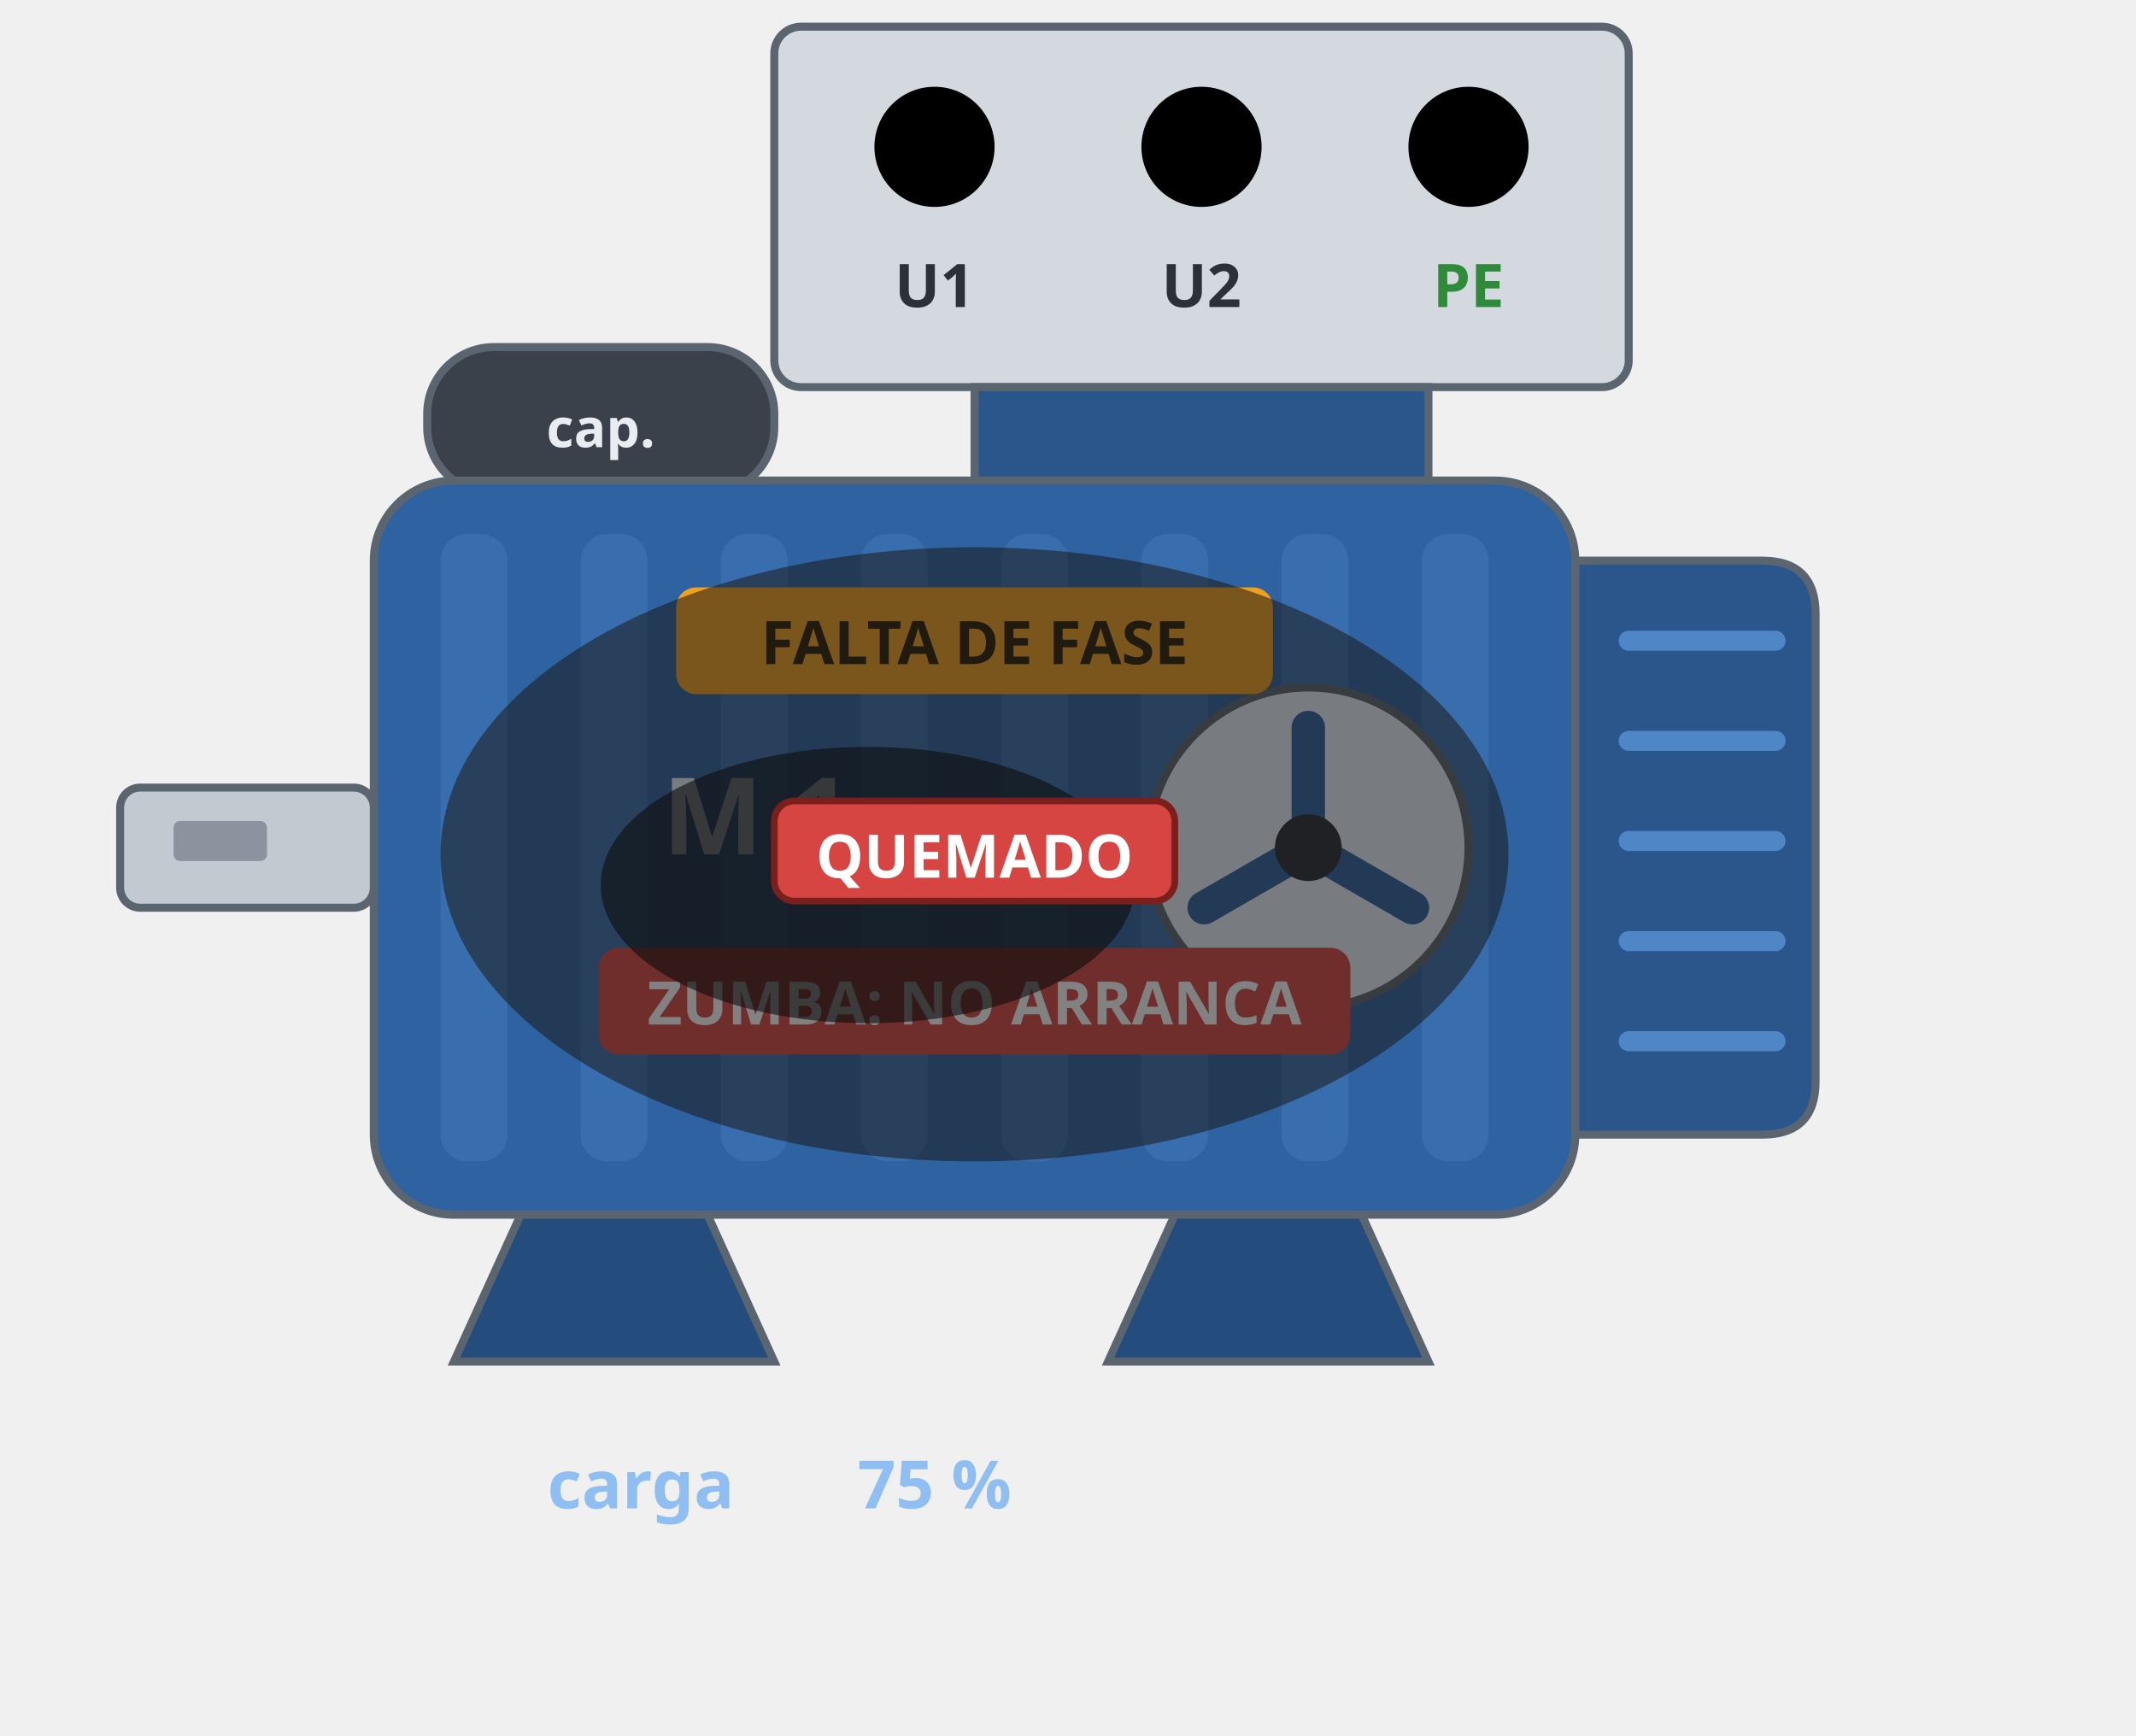
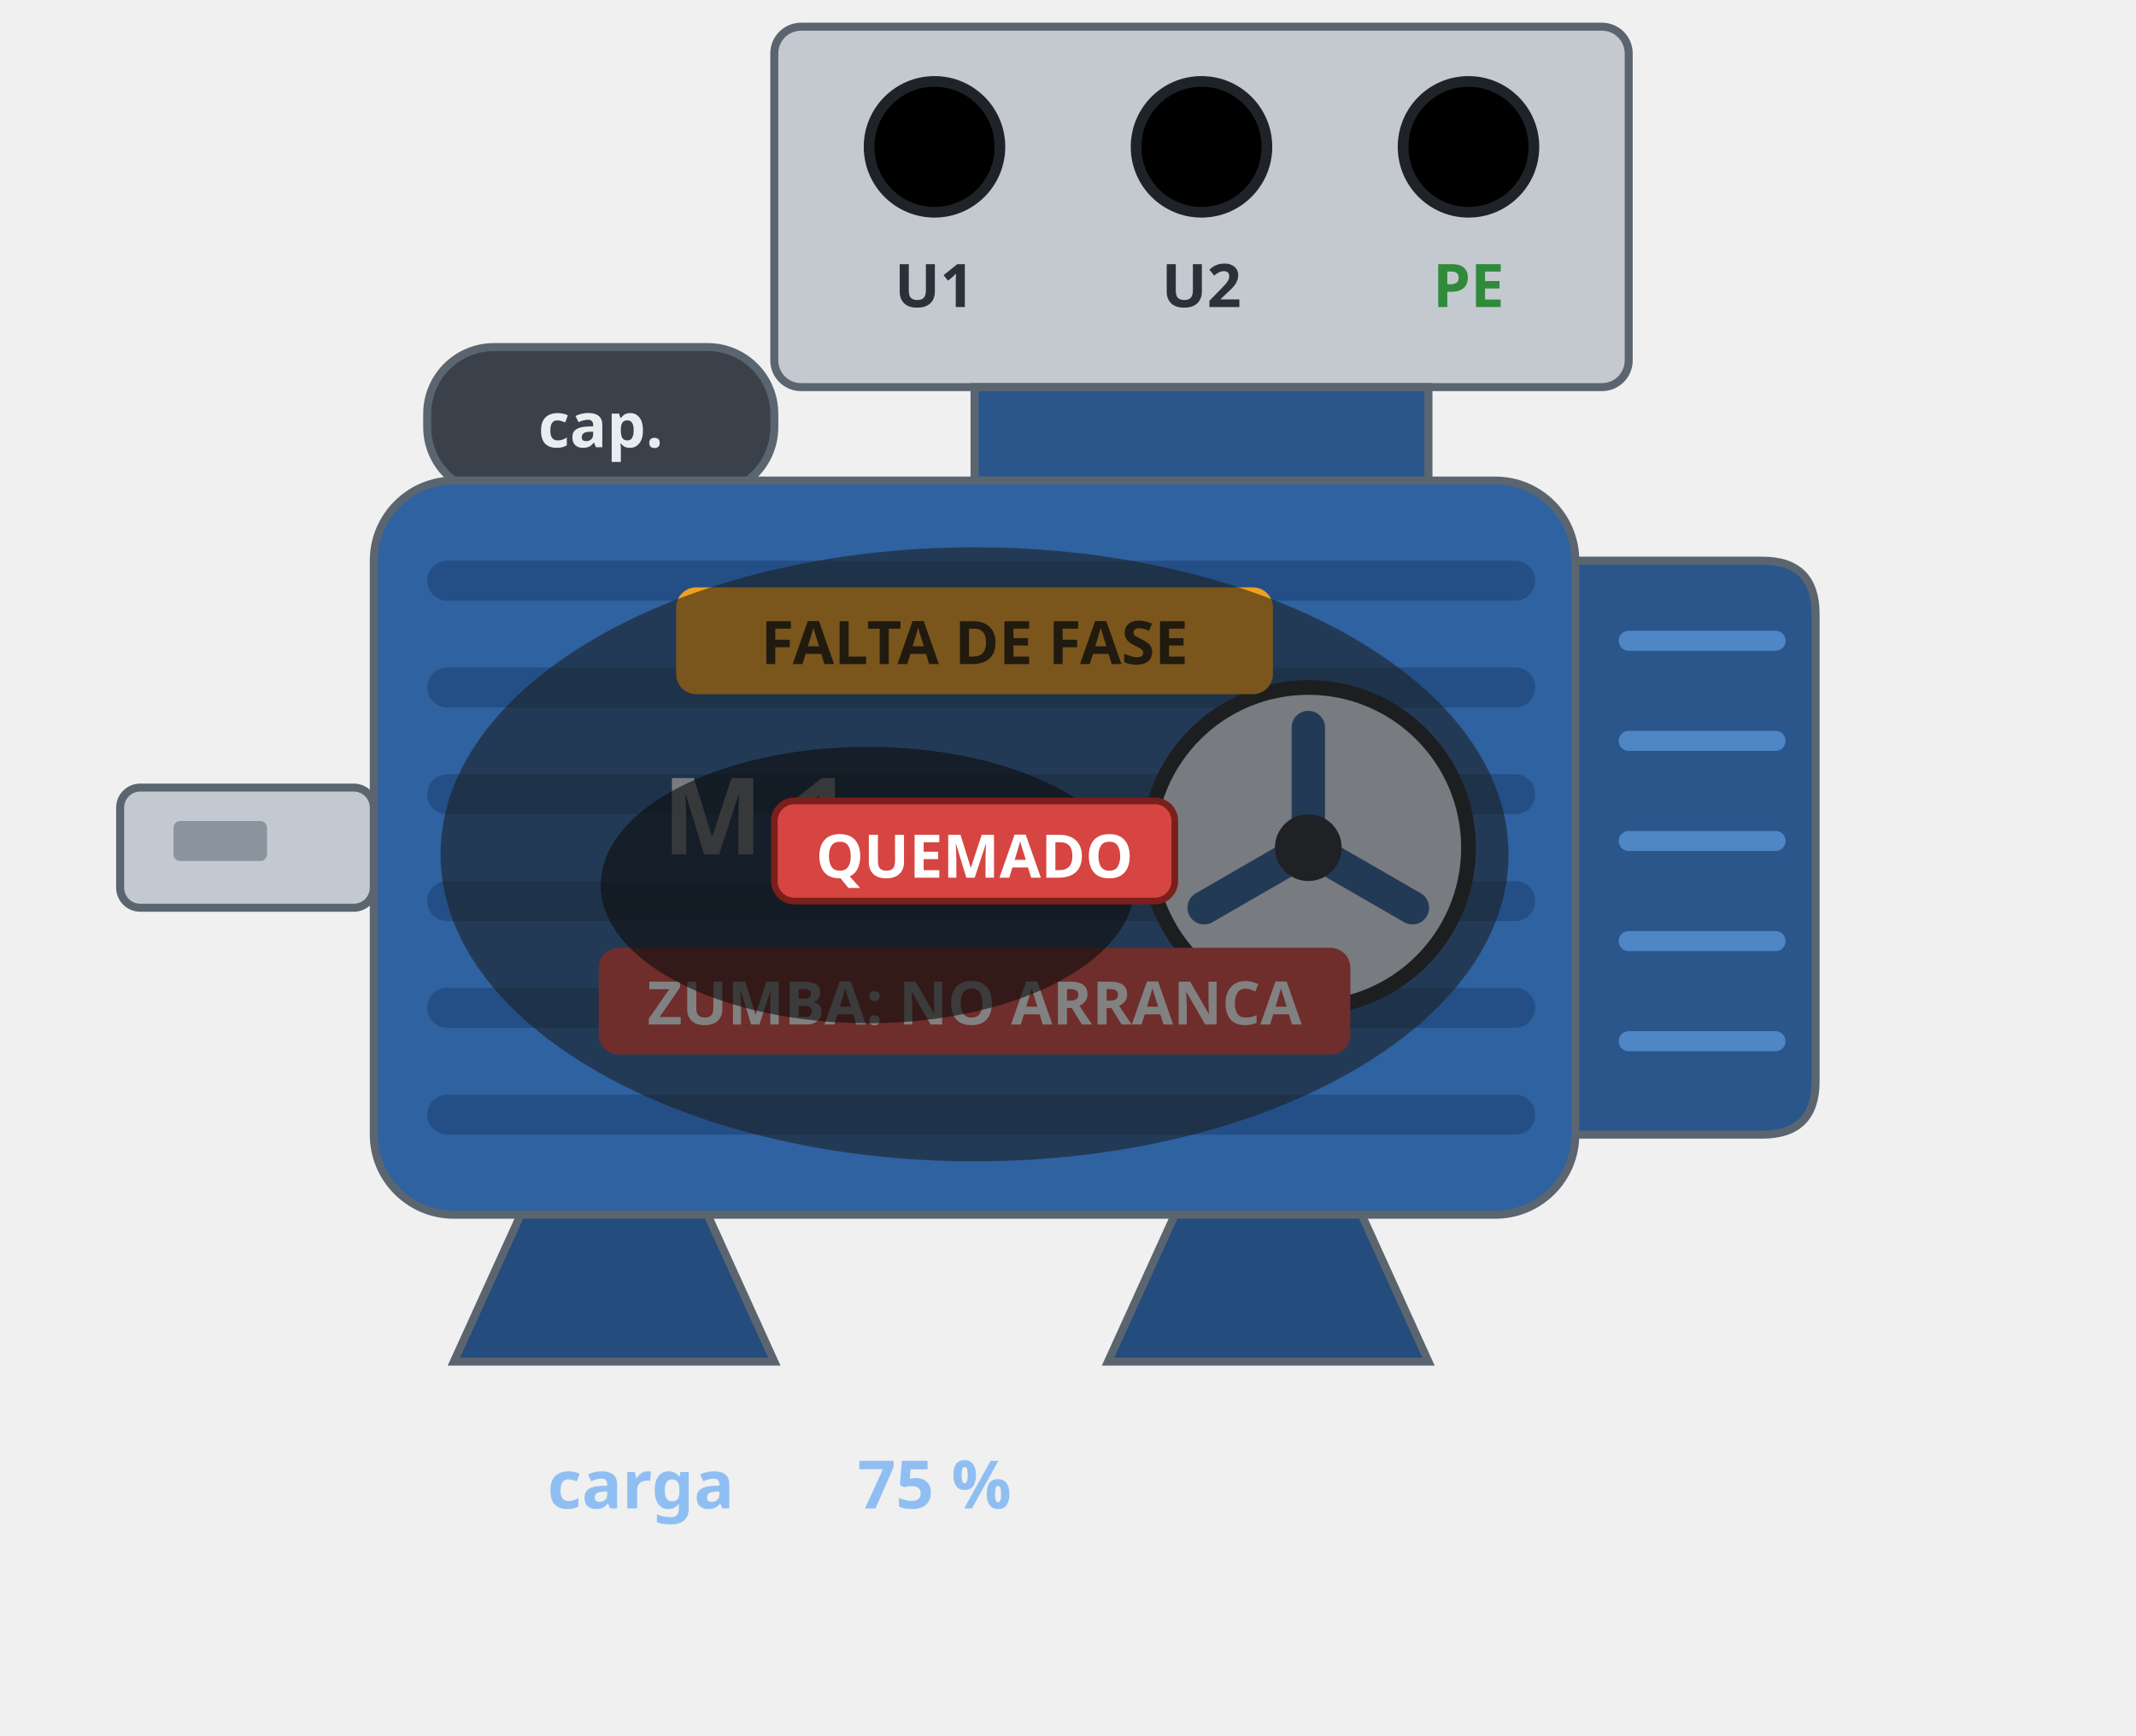
<svg xmlns="http://www.w3.org/2000/svg" viewBox="0 0 320 260" width="320" height="260" font-family="Segoe UI,Noto Sans,Arial,sans-serif">
  <defs>
    <pattern id="jwc-hys" width="5" height="5" patternUnits="userSpaceOnUse" patternTransform="rotate(45)">
      <rect width="5" height="5" fill="#f0a020" fill-opacity=".18" />
      <line x1="0" y1="0" x2="0" y2="5" stroke="#f0a020" stroke-width="1.4" />
    </pattern>
  </defs>
-   <rect x="116" y="4" width="128" height="54" rx="4" fill="#d4d9df" stroke="#5b6570" stroke-width="1.2" />
-   <circle cx="140" cy="22" r="8" fill="#f4f6f8" stroke="#5b6570" stroke-width="1.2" />
-   <circle cx="140" cy="22" r="5.8" fill="none" stroke="#c9cfd6" stroke-width="1" />
-   <path d="M136.0 22h8 M140 18.0v8" fill="none" stroke="#39414b" stroke-width="1.8" stroke-linecap="round" />
+   <rect x="116" y="4" width="128" height="54" rx="4" fill="#c4c9cf" stroke="#5b6570" stroke-width="1.2" />
+   <circle cx="140" cy="22" r="9.5" fill="#fbfbfc" stroke="#1f2328" stroke-width="2.2" />
+   <circle cx="140" cy="22" r="6.7" fill="none" stroke="#a3aab2" stroke-width="1.1" />
+   <path d="M134.8 22h10.5 M140 16.8v10.5" fill="none" stroke="#2a2e33" stroke-width="2.85" stroke-linecap="round" />
  <circle class="jw-term" data-term="U1" cx="140" cy="22" r="9" />
  <text x="140" y="46" font-size="9" font-weight="700" fill="#2b3138" text-anchor="middle">U1</text>
-   <circle cx="180" cy="22" r="8" fill="#f4f6f8" stroke="#5b6570" stroke-width="1.2" />
-   <circle cx="180" cy="22" r="5.8" fill="none" stroke="#c9cfd6" stroke-width="1" />
-   <path d="M176.0 22h8 M180 18.0v8" fill="none" stroke="#39414b" stroke-width="1.8" stroke-linecap="round" />
+   <circle cx="180" cy="22" r="9.5" fill="#fbfbfc" stroke="#1f2328" stroke-width="2.2" />
+   <circle cx="180" cy="22" r="6.7" fill="none" stroke="#a3aab2" stroke-width="1.1" />
+   <path d="M174.8 22h10.5 M180 16.8v10.5" fill="none" stroke="#2a2e33" stroke-width="2.85" stroke-linecap="round" />
  <circle class="jw-term" data-term="U2" cx="180" cy="22" r="9" />
  <text x="180" y="46" font-size="9" font-weight="700" fill="#2b3138" text-anchor="middle">U2</text>
-   <circle cx="220" cy="22" r="8" fill="#f4f6f8" stroke="#5b6570" stroke-width="1.2" />
-   <circle cx="220" cy="22" r="5.8" fill="none" stroke="#c9cfd6" stroke-width="1" />
-   <path d="M216.0 22h8 M220 18.0v8" fill="none" stroke="#39414b" stroke-width="1.8" stroke-linecap="round" />
+   <circle cx="220" cy="22" r="9.5" fill="#fbfbfc" stroke="#1f2328" stroke-width="2.2" />
+   <circle cx="220" cy="22" r="6.7" fill="none" stroke="#a3aab2" stroke-width="1.1" />
+   <path d="M214.8 22h10.5 M220 16.8v10.5" fill="none" stroke="#2a2e33" stroke-width="2.85" stroke-linecap="round" />
  <circle class="jw-term" data-term="PE" cx="220" cy="22" r="9" />
  <text x="220" y="46" font-size="9" font-weight="700" fill="#2f8a3a" text-anchor="middle">PE</text>
  <rect x="146.0" y="58" width="68" height="14" fill="#2a568c" stroke="#5b6570" stroke-width="1.2" />
  <rect x="64" y="52" width="52" height="22" rx="10" fill="#3a414b" stroke="#5b6570" stroke-width="1.2" />
-   <text x="90" y="67" font-size="8" font-weight="700" fill="#e9edf1" text-anchor="middle">cap.</text>
+   <text x="90" y="67" font-size="9.2" font-weight="800" fill="#e9edf1" text-anchor="middle">cap.</text>
  <rect x="56" y="72" width="180" height="110" rx="12" fill="#2f62a0" stroke="#5b6570" stroke-width="1.2" />
-   <rect x="66" y="80" width="10" height="94" rx="4" fill="#3d73b3" stroke="none" stroke-width="0" opacity=".7" />
-   <rect x="87" y="80" width="10" height="94" rx="4" fill="#3d73b3" stroke="none" stroke-width="0" opacity=".7" />
-   <rect x="108" y="80" width="10" height="94" rx="4" fill="#3d73b3" stroke="none" stroke-width="0" opacity=".7" />
-   <rect x="129" y="80" width="10" height="94" rx="4" fill="#3d73b3" stroke="none" stroke-width="0" opacity=".7" />
-   <rect x="150" y="80" width="10" height="94" rx="4" fill="#3d73b3" stroke="none" stroke-width="0" opacity=".7" />
-   <rect x="171" y="80" width="10" height="94" rx="4" fill="#3d73b3" stroke="none" stroke-width="0" opacity=".7" />
-   <rect x="192" y="80" width="10" height="94" rx="4" fill="#3d73b3" stroke="none" stroke-width="0" opacity=".7" />
-   <rect x="213" y="80" width="10" height="94" rx="4" fill="#3d73b3" stroke="none" stroke-width="0" opacity=".7" />
+   <rect x="64" y="84" width="166" height="6" rx="3" fill="#244f86" stroke="none" stroke-width="0" />
+   <rect x="64" y="100" width="166" height="6" rx="3" fill="#244f86" stroke="none" stroke-width="0" />
+   <rect x="64" y="116" width="166" height="6" rx="3" fill="#244f86" stroke="none" stroke-width="0" />
+   <rect x="64" y="132" width="166" height="6" rx="3" fill="#244f86" stroke="none" stroke-width="0" />
+   <rect x="64" y="148" width="166" height="6" rx="3" fill="#244f86" stroke="none" stroke-width="0" />
+   <rect x="64" y="164" width="166" height="6" rx="3" fill="#244f86" stroke="none" stroke-width="0" />
  <path d="M236 84 h28 q8 0 8 8 v70 q0 8 -8 8 h-28z" fill="#2a568c" stroke="#5b6570" stroke-width="1.2" />
  <path d="M244 96 h22" fill="none" stroke="#4f86c6" stroke-width="3" stroke-linecap="round" />
  <path d="M244 111 h22" fill="none" stroke="#4f86c6" stroke-width="3" stroke-linecap="round" />
  <path d="M244 126 h22" fill="none" stroke="#4f86c6" stroke-width="3" stroke-linecap="round" />
  <path d="M244 141 h22" fill="none" stroke="#4f86c6" stroke-width="3" stroke-linecap="round" />
  <path d="M244 156 h22" fill="none" stroke="#4f86c6" stroke-width="3" stroke-linecap="round" />
  <rect x="18" y="118" width="38" height="18" rx="3" fill="#c3c9d0" stroke="#5b6570" stroke-width="1.2" />
  <rect x="26" y="123" width="14" height="6" rx="1" fill="#8b949e" stroke="none" stroke-width="0" />
  <path d="M78 182 l-10 22 h48 l-10 -22z M176 182 l-10 22 h48 l-10 -22z" fill="#244c7c" stroke="#5b6570" stroke-width="1.2" />
-   <circle cx="196" cy="127" r="24" fill="#eaf1fb" stroke="#5b6570" stroke-width="1.2" />
+   <circle cx="196" cy="127" r="24" fill="#eaf1fb" stroke="#1f2328" stroke-width="2.2" />
  <g data-spin="out.speed:196:127:3">
    <path d="M196 127 L196.0 109.0" fill="none" stroke="#2f62a0" stroke-width="5" stroke-linecap="round" />
    <path d="M196 127 L211.6 136.0" fill="none" stroke="#2f62a0" stroke-width="5" stroke-linecap="round" />
    <path d="M196 127 L180.4 136.0" fill="none" stroke="#2f62a0" stroke-width="5" stroke-linecap="round" />
    <circle cx="196" cy="127" r="5" fill="#262b33" stroke="none" stroke-width="0" />
  </g>
  <text x="118" y="128" font-size="16" font-weight="800" fill="#eaf1fb" text-anchor="middle">M 1~</text>
  <text x="146" y="246" font-size="11" font-weight="800" fill="#5aa9ff" text-anchor="middle" data-text="out.rpm:d0:rpm" />
  <g data-show="out.bloqueado">
    <rect x="89.7" y="142" width="112.6" height="16" rx="3" fill="#d64541" stroke="none" stroke-width="0" />
    <text x="146" y="153.5" font-size="9" font-weight="800" fill="#fff" text-anchor="middle">ZUMBA: NO ARRANCA</text>
  </g>
  <text x="140" y="226" font-size="10" font-weight="700" fill="#8fbff2" text-anchor="middle" data-text="param.carga:d0:%">75 %</text>
  <text x="110" y="226" font-size="10" font-weight="600" fill="#8fbff2" text-anchor="end">carga</text>
  <g data-show="out.faltaFase">
    <rect x="101.3" y="88" width="89.4" height="16" rx="3" fill="#f0a020" stroke="none" stroke-width="0" />
    <text x="146" y="99.5" font-size="9" font-weight="800" fill="#2b1a00" text-anchor="middle">FALTA DE FASE</text>
  </g>
  <g data-show="damaged">
    <ellipse cx="146" cy="128" rx="80" ry="46" fill="#1a1a1a" opacity=".55" />
    <ellipse cx="130.0" cy="132.6" rx="40.0" ry="20.7" fill="#0b0b0b" opacity=".6" />
    <rect x="116" y="120" width="60" height="15" rx="3" fill="#d64541" stroke="#7a1f1c" stroke-width="1" />
    <text x="146" y="131.5" font-size="9" font-weight="800" fill="#fff" text-anchor="middle">QUEMADO</text>
  </g>
</svg>
